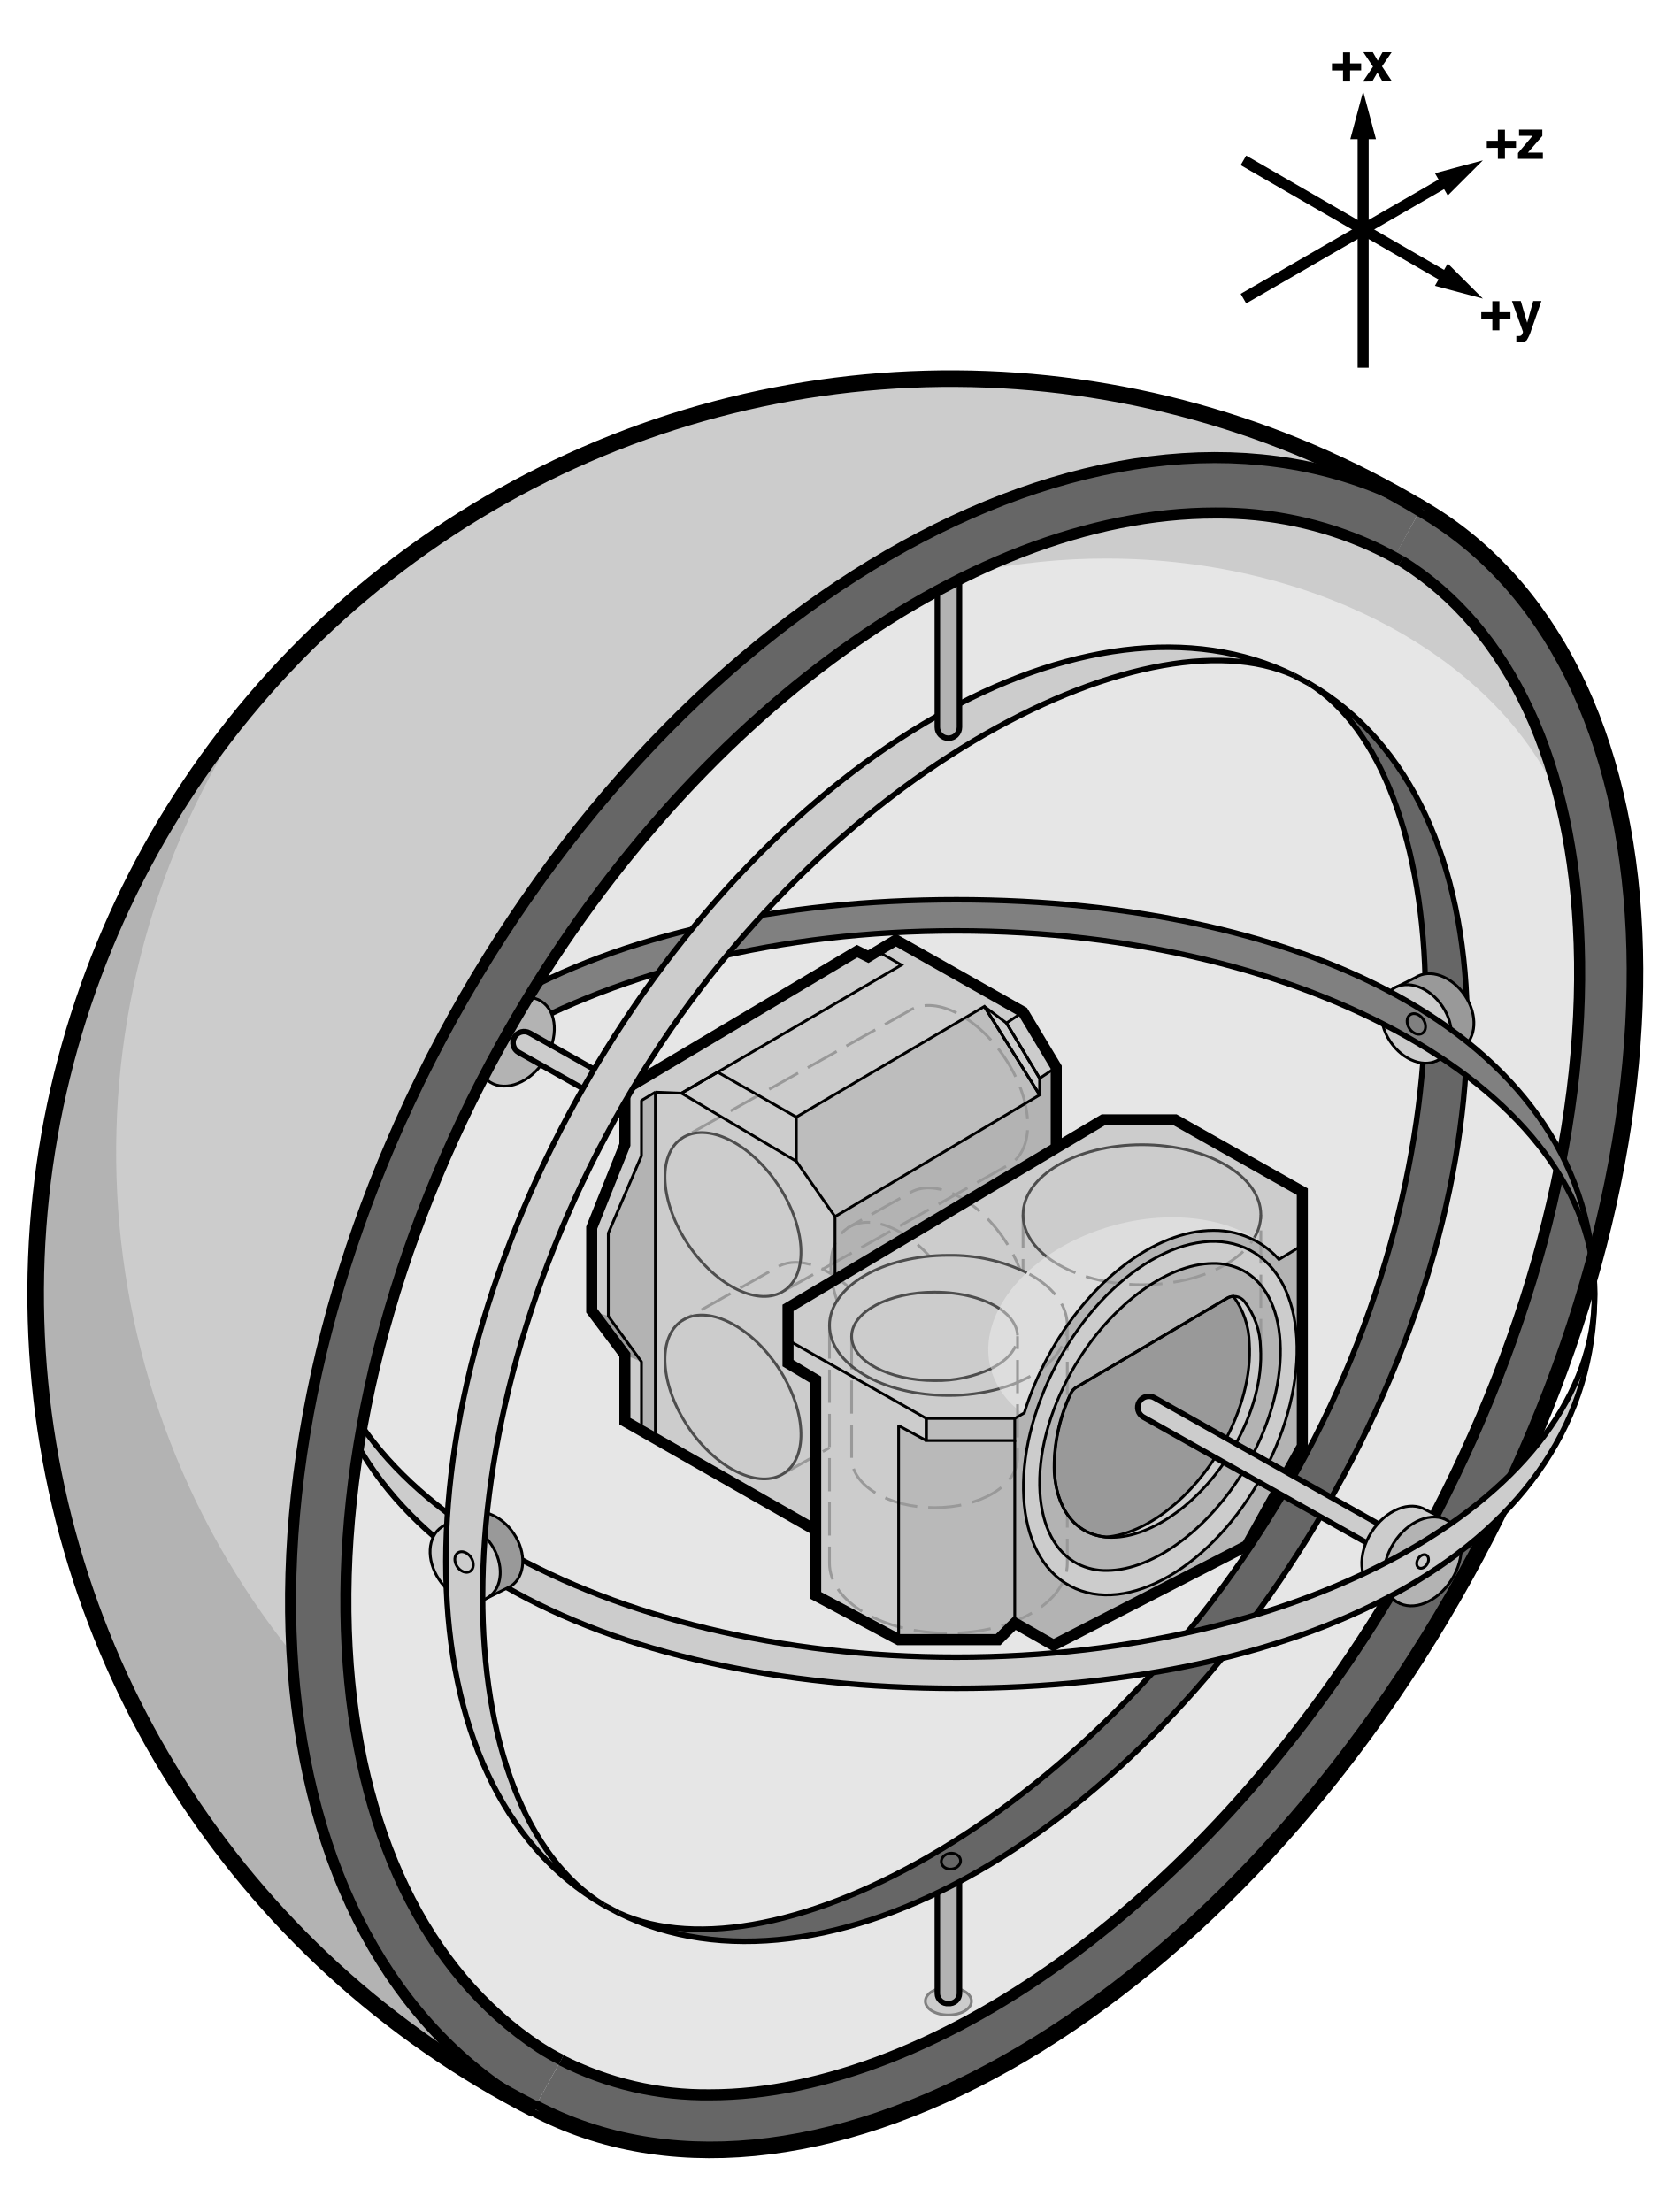
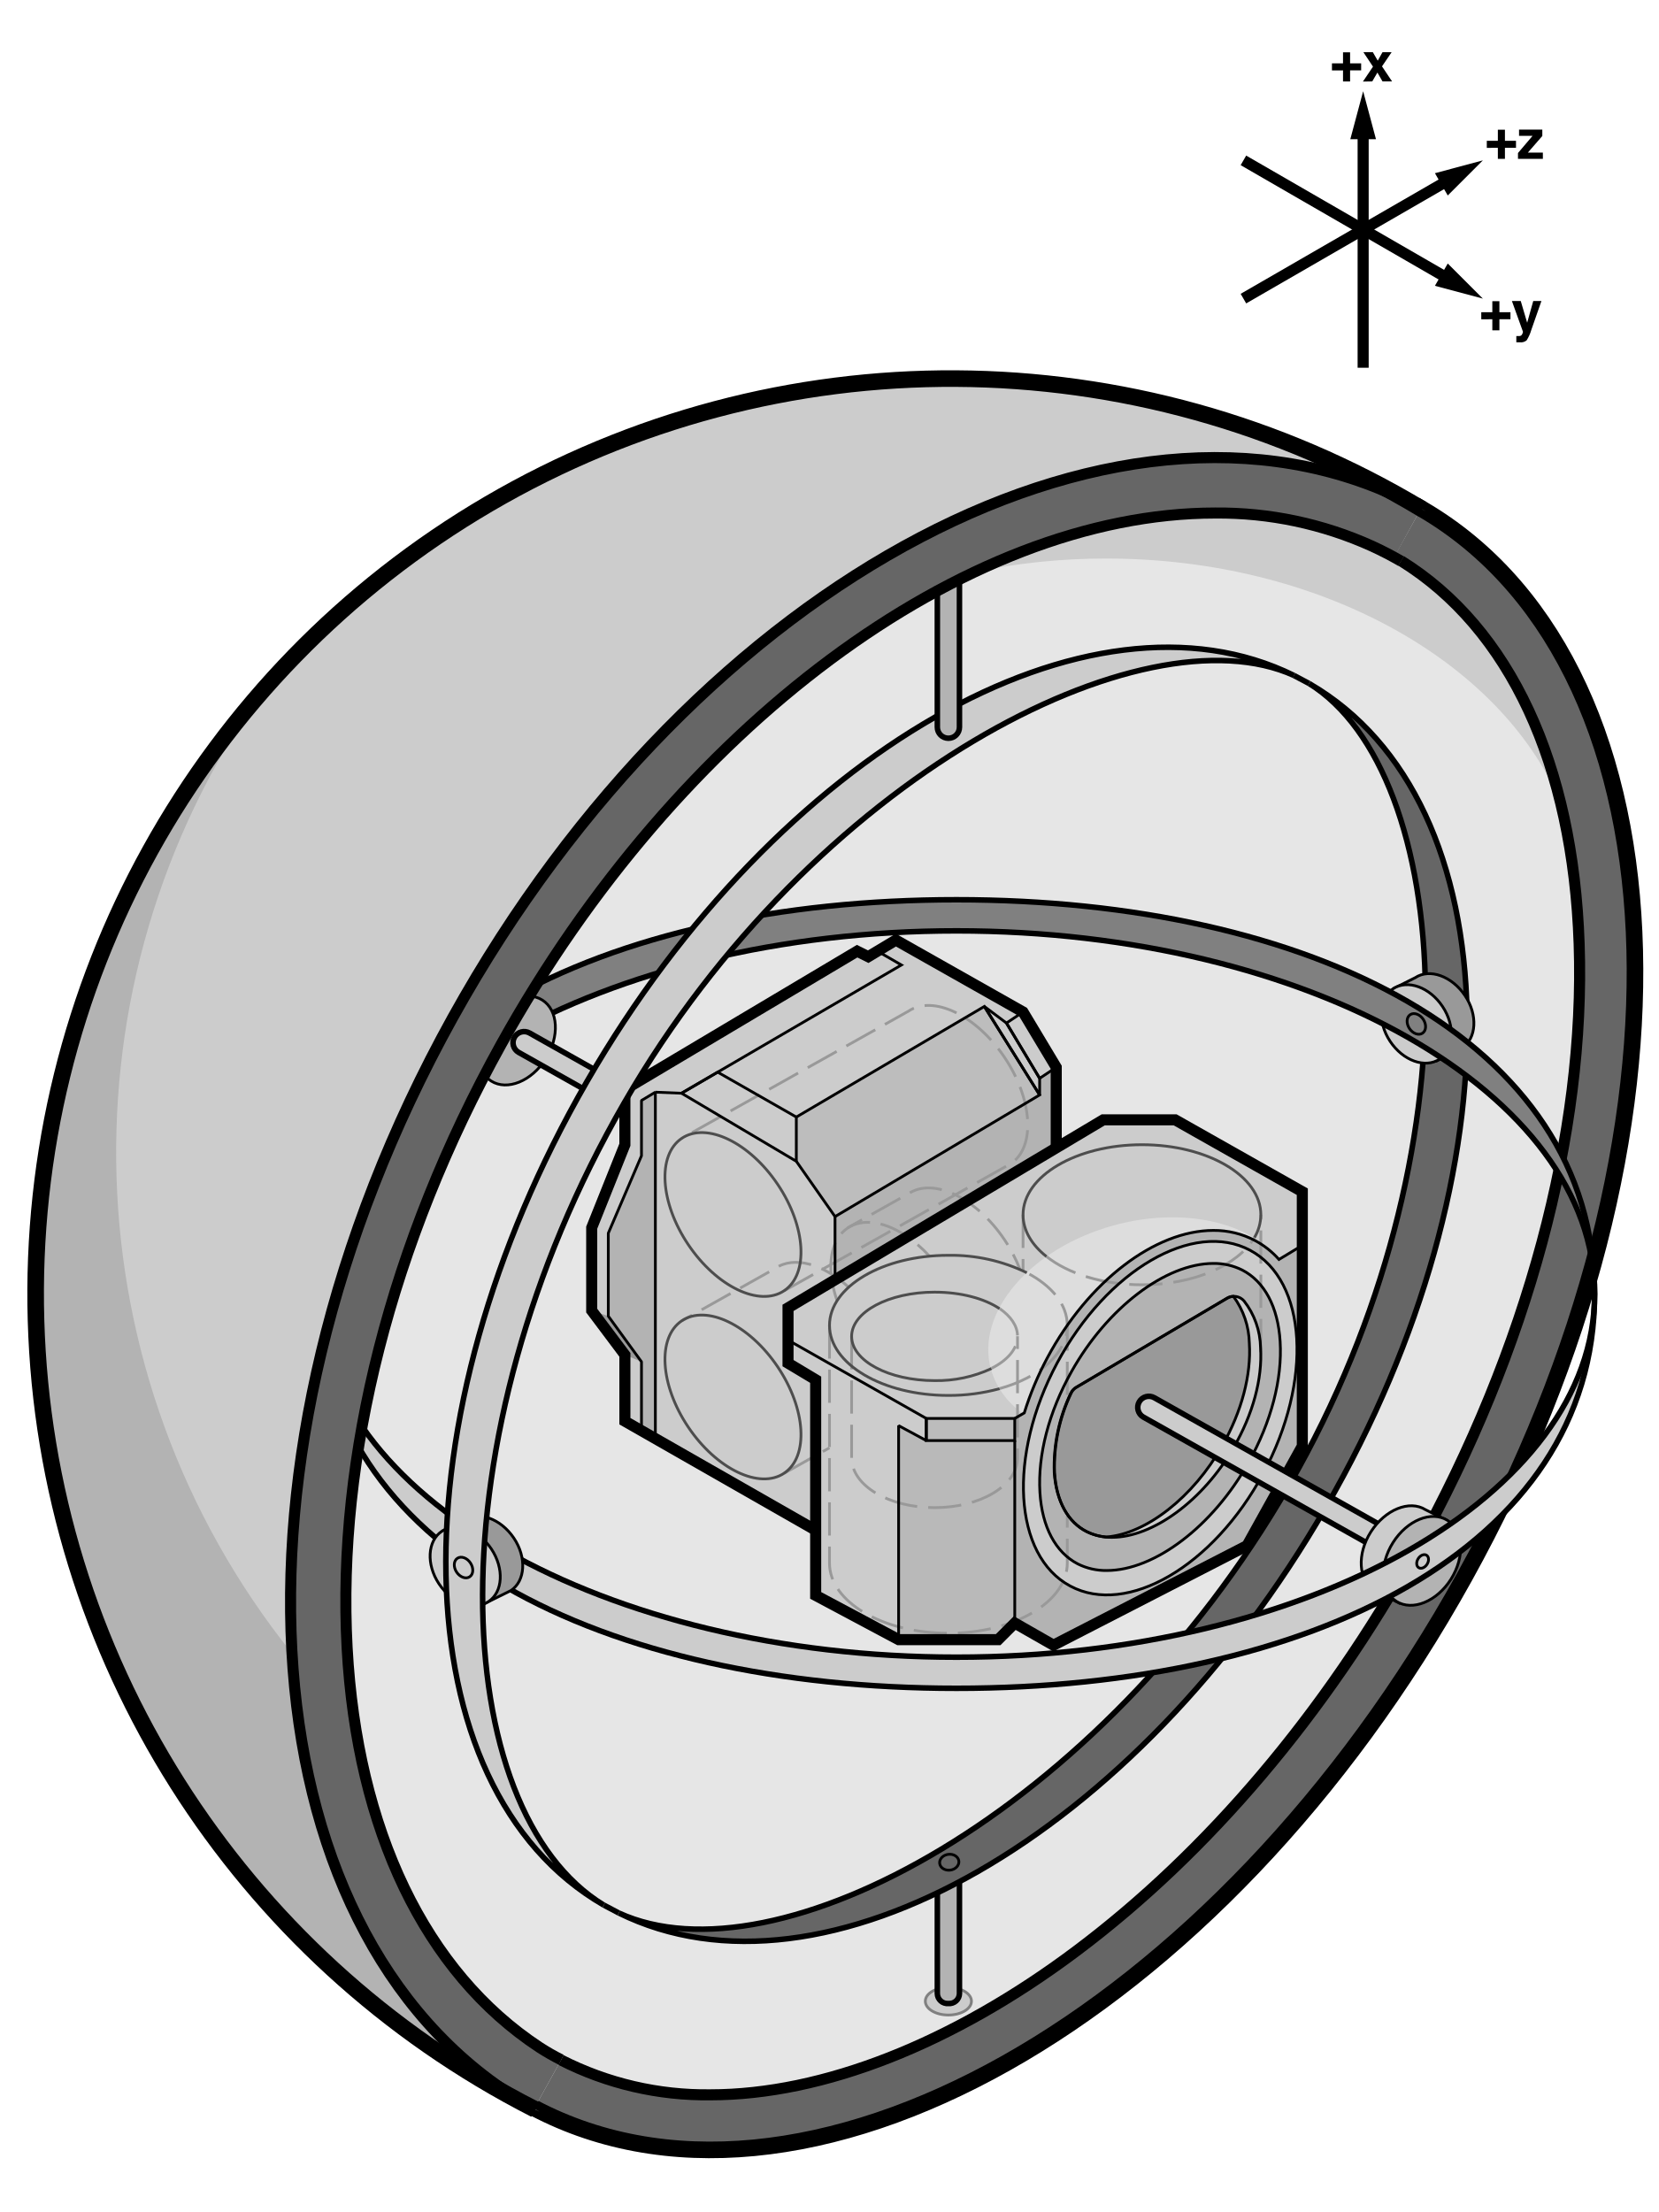
<svg xmlns="http://www.w3.org/2000/svg" viewBox="0 0 300 400">
  <defs>
    <style>.cls-1{fill:#e6e6e6;}.cls-19,.cls-2,.cls-22,.cls-24{fill:#ccc;}.cls-21,.cls-3{fill:#666;}.cls-12,.cls-13,.cls-14,.cls-15,.cls-16,.cls-17,.cls-18,.cls-27,.cls-4,.cls-5{fill:none;}.cls-17,.cls-18,.cls-20,.cls-21,.cls-22,.cls-23,.cls-24,.cls-26,.cls-27,.cls-4,.cls-5{stroke:#000;}.cls-12,.cls-13,.cls-14,.cls-15,.cls-16,.cls-18,.cls-19,.cls-20,.cls-21,.cls-22,.cls-23,.cls-24,.cls-26,.cls-27,.cls-4,.cls-5{stroke-miterlimit:10;}.cls-4{stroke-width:3px;}.cls-5{stroke-width:2px;}.cls-6{fill:#bdbdbd;}.cls-23,.cls-7{fill:#999;}.cls-20,.cls-26,.cls-8{fill:#b3b3b3;}.cls-9{fill:#ddd;}.cls-10{fill:#bcbcbc;}.cls-11{fill:#b9b9b9;}.cls-12,.cls-13,.cls-14,.cls-15{stroke:#999;}.cls-12,.cls-13,.cls-14,.cls-15,.cls-16,.cls-17,.cls-18,.cls-19,.cls-23,.cls-24,.cls-26{stroke-width:0.5px;}.cls-12{stroke-dasharray:6 2;}.cls-14{stroke-dasharray:5.96 1.99;}.cls-15{stroke-dasharray:5.79 1.93;}.cls-16{stroke:#4d4d4d;}.cls-17{stroke-linejoin:bevel;}.cls-19{stroke:gray;}.cls-25{fill:gray;}</style>
  </defs>
  <g id="lower_shell" data-name="lower shell">
    <path class="cls-1" d="M128.46,378.77a57,57,0,0,1-30.9-8.55C76.93,356.66,64.58,331,62.77,298c-1.89-34.59,8-73.34,27.83-109.1,31.88-57.5,83.79-96.13,129.17-96.13a67.32,67.32,0,0,1,28.37,6c1.77.81,3.52,1.72,5.21,2.7,19.67,12.19,31.11,36.78,32.21,69.27,1.17,34.29-9.3,73.21-29.48,109.6-16.41,29.6-37.66,54.68-61.45,72.52-22.33,16.74-45.83,26-66.18,26Z" />
    <path class="cls-2" d="M200,101c38.63,0,71.3,18.51,82.16,44-4.88-19.77-14.73-34.84-28.81-43.56-1.69-1-3.44-1.89-5.21-2.7a67.32,67.32,0,0,0-28.37-6c-14.18,0-29,3.77-43.65,10.72A116.38,116.38,0,0,1,200,101Z" />
    <path class="cls-3" d="M258.49,92.85c-.51-.3-1-.57-1.55-.85l-4.85,8.74c.42.23.84.45,1.26.69,19.67,12.19,31.11,36.78,32.21,69.27,1.17,34.29-9.3,73.21-29.48,109.6-16.41,29.6-37.66,54.68-61.45,72.52-22.33,16.74-45.83,26-66.18,26h0a57.89,57.89,0,0,1-27-6.3l-4.85,8.75c49.29,25.85,124.23-16.8,168.19-96.08C308.4,206.56,305.32,121.71,258.49,92.85Z" />
    <path class="cls-4" d="M95.33,380.52c49.27,27.31,125.16-15.39,169.51-95.38s40.36-166.48-8.91-193.79" />
    <path class="cls-5" d="M253.35,101.42c19.67,12.19,31.11,36.78,32.21,69.27,1.17,34.29-9.3,73.21-29.48,109.6-16.41,29.6-37.66,54.68-61.45,72.52-22.33,16.74-45.83,26-66.18,26h0a57.9,57.9,0,0,1-27-6.29" />
  </g>
  <g id="stable_member_1" data-name="stable member 1">
    <polygon class="cls-2" points="191 252 191 193 185 183 162 170 157 173 155 172 113 197 113 207 107 222 107 237 113 245 113 257 151 278.71 191 252" />
    <polygon class="cls-6" points="144 202 178 182 188 198 151 220 144 210 144 202" />
    <polygon class="cls-7" points="113 245 116 246.25 110 238 107 237 113 245" />
    <polygon class="cls-8" points="116 199 118.51 197.5 118.51 260.15 116 258.71 116 246.25 110 238 110 223 116 209 116 199" />
    <polygon class="cls-8" points="151 278.71 151 220 188 198 188 195 191 193 191 252 151 278.71" />
  </g>
  <g id="s.m._2_fill" data-name="s.m. 2 fill">
    <polygon class="cls-2" points="142.5 246.5 142.5 236.5 199.5 202.5 212.5 202.5 235.5 215.5 235.5 261.5 225.5 279.5 190.5 297.5 183.5 293.5 180.5 296.5 162.5 296.5 147.5 288.5 147.5 249.5 142.5 246.5" />
    <path class="cls-9" d="M185.22,255.47a56.85,56.85,0,0,1,4.19-10c7.38-13.78,19.45-23,30-23a15.86,15.86,0,0,1,7.58,1.85,15.56,15.56,0,0,1,4.29,3.4l0,0c-5.44-6.78-17.45-9.53-29.85-6.14-15.09,4.13-25.05,15.79-22.25,26a14.63,14.63,0,0,0,5.78,8Z" />
    <rect class="cls-10" x="167.5" y="256.5" width="16" height="4" />
    <polygon class="cls-11" points="162.5 296.5 162.5 257.8 167.5 260.5 183.5 260.5 183.5 293.5 180.5 296.5 162.5 296.5" />
    <path class="cls-8" d="M183.5,256.5l1.72-1a56.85,56.85,0,0,1,4.19-10c7.38-13.78,19.45-23,30-23a15.86,15.86,0,0,1,7.58,1.85,15.56,15.56,0,0,1,4.29,3.4l4.19-2.53V261.5l-10,18-35,18-7-4Z" />
    <path class="cls-2" d="M222.54,234.5a2.44,2.44,0,0,1,.52-.08A2.38,2.38,0,0,0,222.54,234.5Z" />
    <path class="cls-2" d="M221.93,234.75a2.32,2.32,0,0,1,.51-.22A2.37,2.37,0,0,0,221.93,234.75Z" />
    <path class="cls-2" d="M199,277.79l-.53-.12Z" />
    <path class="cls-2" d="M197.9,277.52l-.4-.13Z" />
    <path class="cls-2" d="M228,243.7a14.15,14.15,0,0,0-3-8.46,2.37,2.37,0,0,0-1.88-.82,14.81,14.81,0,0,1,2.89,8.49c.36,5.75-1.38,12.32-4.89,18.52-5.29,9.34-13.8,16-21,16.52l-.63-.08a11.08,11.08,0,0,0,1.67.14h0c7.42,0,16.47-6.66,22-16.2C226.57,255.75,228.31,249.32,228,243.7Z" />
    <path class="cls-7" d="M196.58,277a9.68,9.68,0,0,0,3.45.94c7.23-.55,15.74-7.18,21-16.52,3.51-6.2,5.25-12.77,4.89-18.52a14.81,14.81,0,0,0-2.89-8.49,2.37,2.37,0,0,0-1.14.33l-27.25,16.1a2.4,2.4,0,0,0-1,1.07,30.87,30.87,0,0,0-3,14.38C191,271.49,193.13,275.29,196.58,277Z" />
    <path class="cls-2" d="M226.07,226.07c-10.29-5.51-25.91,3.61-34.9,20.37s-7.93,34.83,2.36,40.34,25.91-3.61,34.9-20.37S236.36,231.59,226.07,226.07Zm-.29,38.37C219.33,276,208.78,284,200.12,284h0a11.34,11.34,0,0,1-5.23-1.2c-4-2.07-6.46-6.66-6.84-12.92-.41-6.78,1.61-14.54,5.71-21.85,6.45-11.51,17-19.56,25.66-19.56a11.33,11.33,0,0,1,5.23,1.2c4,2.07,6.46,6.66,6.84,12.92C231.9,249.37,229.87,257.13,225.78,264.45Z" />
  </g>
  <g id="s.m.1_accel" data-name="s.m.1 accel">
    <path class="cls-12" d="M141.81,233.41l41-23c4.47-3,3.95-11.61-1.17-19.22s-12.89-11.34-17.36-8.34l-41,23" />
    <line class="cls-13" x1="153.26" y1="222.04" x2="155.88" y2="220.57" />
    <path class="cls-14" d="M157.61,219.6l6.68-3.75c4.47-3,12.24.73,17.36,8.34q.59.88,1.1,1.77" />
    <path class="cls-13" d="M183.21,226.83a26,26,0,0,1,1.24,2.73" />
    <path class="cls-12" d="M153.47,232.77c-4.59-4.19-9.87-5.75-13.24-3.42l-16.95,9.51" />
    <path class="cls-12" d="M141.81,266.41l8.19-4.6" />
    <path class="cls-13" d="M168.08,227.16a24.91,24.91,0,0,0-2.15-2.09" />
    <path class="cls-15" d="M164.41,223.87c-4-2.88-8.25-3.73-11.13-1.8-2.53,1.7-3.46,5.19-2.87,9.28" />
    <path class="cls-13" d="M150.58,232.31a21.62,21.62,0,0,0,.79,2.89" />
    <ellipse class="cls-16" cx="132.54" cy="219.63" rx="9.75" ry="16.6" transform="translate(-99.98 111.29) rotate(-33.91)" />
    <ellipse class="cls-16" cx="132.54" cy="252.63" rx="9.75" ry="16.6" transform="translate(-118.39 116.9) rotate(-33.91)" />
  </g>
  <g id="s.m.2_accel" data-name="s.m.2 accel">
    <line class="cls-12" x1="228" y1="244.5" x2="228" y2="219.67" />
    <line class="cls-12" x1="185" y1="219.67" x2="185" y2="229.81" />
    <path class="cls-12" d="M150,239.67v43c0,7,9.63,12.67,21.5,12.67s21.5-5.67,21.5-12.67v-43" />
    <path class="cls-12" d="M154,241.63v22c0,5,6.72,9,15,9s15-4,15-9v-22" />
    <path class="cls-16" d="M226.83,223.81a8.12,8.12,0,0,0,1.17-4.14c0-7-9.63-12.67-21.5-12.67S185,212.67,185,219.67c0,2.84,1.58,5.46,4.26,7.57" />
    <path class="cls-12" d="M189.26,227.23c3.92,3.1,10.18,5.1,17.24,5.1,9.41,0,17.41-3.56,20.33-8.53" />
    <path class="cls-16" d="M185.68,230.15A31.31,31.31,0,0,0,171.5,227c-11.87,0-21.5,5.67-21.5,12.67s9.63,12.67,21.5,12.67a34.34,34.34,0,0,0,9.27-1.23" />
    <path class="cls-12" d="M180.77,251.1c7.23-2,12.23-6.39,12.23-11.43,0-3.79-2.83-7.2-7.32-9.52" />
    <path class="cls-16" d="M180.77,236.66c-2.75-1.85-7-3-11.77-3-8.28,0-15,3.58-15,8s6.72,8,15,8a23.36,23.36,0,0,0,10.3-2.19" />
    <path class="cls-12" d="M179.3,247.44c2.89-1.46,4.7-3.52,4.7-5.81,0-1.87-1.21-3.6-3.23-5" />
  </g>
  <g id="s.m.1_stroke" data-name="s.m.1 stroke">
    <polyline class="cls-5" points="191 207.57 191 193 185 183 162 170 157 173 155 172 113 197 113 207 107 222 107 237 113 245 113 257 147.5 276.71" />
    <polygon class="cls-17" points="116 199 116 209 110 223 110 238 116 246.25 116 258.71 118.51 260.15 118.51 197.5 116 199" />
    <polyline class="cls-18" points="118.51 197.5 123.24 197.69 163 174.5 158.67 172" />
    <polygon class="cls-18" points="123.24 197.69 144 210 144 202 129.78 193.88 123.24 197.69" />
    <polyline class="cls-18" points="144 210 151 220 188 198 178 182 144 202" />
    <line class="cls-18" x1="151" y1="220" x2="151" y2="231.43" />
    <polygon class="cls-17" points="178 182 182 185 188 195 188 198 178 182" />
    <polygon class="cls-18" points="185 183 182 185 188 195 191 193 185 183" />
  </g>
  <g id="s.m._2_stroke" data-name="s.m. 2 stroke">
    <polygon class="cls-5" points="142.5 246.5 142.5 236.5 199.5 202.5 212.5 202.5 235.5 215.5 235.5 261.5 225.5 279.5 190.5 297.5 183.5 293.5 180.5 296.5 162.5 296.5 147.5 288.5 147.5 249.5 142.5 246.5" />
    <polygon class="cls-17" points="142.5 246.5 142.5 242.33 167.5 256.5 167.5 260.5 162.5 257.8 162.5 296.5 147.5 288.5 147.5 249.5 142.5 246.5" />
    <rect class="cls-18" x="167.5" y="256.5" width="16" height="4" />
    <line class="cls-17" x1="183.5" y1="293.5" x2="183.5" y2="260.5" />
    <path class="cls-18" d="M183.5,256.5l1.72-1a56.85,56.85,0,0,1,4.19-10c7.38-13.78,19.45-23,30-23a15.86,15.86,0,0,1,7.58,1.85,15.56,15.56,0,0,1,4.29,3.4l4.19-2.53" />
    <ellipse class="cls-18" cx="209.8" cy="256.43" rx="34.44" ry="21.14" transform="translate(-115.32 320.23) rotate(-61.81)" />
    <path class="cls-18" d="M200.12,284a11.34,11.34,0,0,1-5.23-1.2c-4-2.07-6.46-6.66-6.84-12.92-.41-6.78,1.61-14.54,5.71-21.85,6.45-11.51,17-19.56,25.66-19.56a11.33,11.33,0,0,1,5.23,1.2c4,2.07,6.46,6.66,6.84,12.92.41,6.78-1.61,14.54-5.71,21.86C219.33,276,208.78,284,200.12,284Z" />
    <path class="cls-18" d="M223.06,261.8c3.51-6.06,5.25-12.49,4.89-18.1a14.15,14.15,0,0,0-3-8.46,2.38,2.38,0,0,0-3-.49l-27.25,16.1a2.4,2.4,0,0,0-1,1.07,30.87,30.87,0,0,0-3,14.38c.33,5.19,2.41,9,5.87,10.7a10,10,0,0,0,4.48,1h0C208.49,278,217.54,271.34,223.06,261.8Z" />
    <path class="cls-18" d="M196.58,277a9.68,9.68,0,0,0,3.45.94c7.23-.55,15.74-7.18,21-16.52,3.51-6.2,5.25-12.77,4.89-18.52a14.81,14.81,0,0,0-2.89-8.49,2.37,2.37,0,0,0-1.14.33l-27.25,16.1a2.4,2.4,0,0,0-1,1.07,30.87,30.87,0,0,0-3,14.38C191,271.49,193.13,275.29,196.58,277Z" />
  </g>
  <g id="rings_rods" data-name="rings/rods">
    <ellipse class="cls-19" cx="171.5" cy="361.88" rx="4.17" ry="2.5" />
    <path class="cls-20" d="M171.5,362.3a1.84,1.84,0,0,1-2-1.8V338.25a2,2,0,0,1,4,0V360.5A1.84,1.84,0,0,1,171.5,362.3Z" />
    <path class="cls-21" d="M236.73,123.6c25.84,16,31.5,84.12-3.71,145.12-34.09,59.05-92.83,90.24-121.12,77.21,37,18.28,93.47-13.8,127.84-73.33C275,211.6,273.61,144.89,236.73,123.6Z" />
    <path class="cls-22" d="M257.25,284.38a2,2,0,0,1-1-.26l-49.5-27.87a2,2,0,0,1,2-3.49l49.5,27.88a2,2,0,0,1-1,3.74Z" />
    <path class="cls-23" d="M251.91,178.8l4-2c2.62-1.74,6.63-.29,9,3.22s2.09,7.77-.52,9.5l-4.76,2.4" />
    <ellipse class="cls-24" cx="256.12" cy="185.16" rx="5.69" ry="7.63" transform="translate(-59.66 172.34) rotate(-33.54)" />
    <path class="cls-25" d="M173,168.33c63.73,0,115.4,29.4,115.4,65.67,0-46-51.66-71.3-115.4-71.3S57.56,188,57.56,234C57.56,197.73,109.23,168.33,173,168.33Z" />
-     <path class="cls-24" d="M261.87,275.06l-4-2c-2.89-1.83-7.31,0-9.87,4s-2.28,8.8.62,10.63l4.73,2.37" />
-     <ellipse class="cls-26" cx="257.25" cy="282.38" rx="8.66" ry="6.2" transform="translate(-118.88 348.98) rotate(-57.71)" />
+     <path class="cls-24" d="M261.77,275l-4-2c-2.89-1.83-7.31,0-9.87,4s-2.28,8.8.62,10.63l4.73,2.37" />
+     <ellipse class="cls-26" cx="257.15" cy="282.27" rx="8.66" ry="6.2" transform="translate(-118.85 348.85) rotate(-57.71)" />
    <path class="cls-2" d="M173,299.67c-63.73,0-115.4-29.4-115.4-65.67,0,46,51.66,71.3,115.4,71.3S288.35,280,288.35,234C288.35,270.27,236.69,299.67,173,299.67Z" />
    <ellipse class="cls-27" cx="172.96" cy="234" rx="115.4" ry="65.67" />
    <path class="cls-27" d="M288.35,234c0-46-51.66-71.3-115.4-71.3S57.56,188,57.56,234s51.66,71.3,115.4,71.3S288.35,280,288.35,234Z" />
-     <path class="cls-23" d="M79.91,276.1l4-2c2.62-1.74,6.63-.29,9,3.22s2.09,7.77-.52,9.5l-4.76,2.4" />
-     <ellipse class="cls-24" cx="84.12" cy="282.46" rx="5.69" ry="7.63" transform="translate(-142.06 93.51) rotate(-33.54)" />
-     <ellipse class="cls-26" cx="93.25" cy="188.38" rx="8.66" ry="6.2" transform="translate(-115.81 166.57) rotate(-57.71)" />
+     <path class="cls-23" d="M79.91,276.9l4-2c2.62-1.74,6.63-.29,9,3.22s2.09,7.77-.52,9.5L87.58,290" />
+     <ellipse class="cls-24" cx="84.12" cy="283.26" rx="5.69" ry="7.63" transform="translate(-142.5 93.64) rotate(-33.54)" />
+     <ellipse class="cls-26" cx="93.45" cy="188.17" rx="8.66" ry="6.2" transform="translate(-115.55 166.64) rotate(-57.71)" />
    <path class="cls-22" d="M105.41,196.85l-11.63-6.55a2,2,0,1,1,2-3.49l11.68,6.58" />
    <path class="cls-22" d="M112.91,199.38c34-58.94,93.87-89.6,121.09-77.23C197,103.9,140.54,136,106.18,195.5c-35.22,61-33.87,127.71,3,149C81,327.33,77.69,260.38,112.91,199.38Z" />
    <line class="cls-27" x1="233.99" y1="122.15" x2="236.73" y2="123.6" />
    <line class="cls-27" x1="109.19" y1="344.5" x2="111.89" y2="345.93" />
-     <ellipse class="cls-18" cx="83.92" cy="282.46" rx="1.5" ry="2.01" transform="translate(-142.09 93.4) rotate(-33.54)" />
+     <ellipse class="cls-18" cx="83.82" cy="283.46" rx="1.5" ry="2.01" transform="translate(-142.66 93.51) rotate(-33.54)" />
    <ellipse class="cls-18" cx="256.12" cy="185.16" rx="1.5" ry="2.01" transform="translate(-59.66 172.34) rotate(-33.54)" />
    <ellipse class="cls-18" cx="257.25" cy="282.38" rx="1.33" ry="0.95" transform="translate(-118.88 348.98) rotate(-57.71)" />
    <path class="cls-20" d="M171.5,133.5a2,2,0,0,1-2-2V97.25a2,2,0,0,1,4,0V131.5A2,2,0,0,1,171.5,133.5Z" />
-     <ellipse class="cls-18" cx="171.3" cy="337.69" rx="1.75" ry="1.44" transform="matrix(0.99, -0.13, 0.13, 0.99, -41.53, 24.51)" />
+     <ellipse class="cls-18" cx="171" cy="337.89" rx="1.75" ry="1.44" transform="matrix(0.99, -0.13, 0.13, 0.99, -41.56, 24.47)" />
  </g>
  <g id="upper_shell" data-name="upper shell">
    <path class="cls-3" d="M97.56,370.23C76.93,356.66,64.58,331,62.77,298c-1.89-34.59,8-73.34,27.83-109.1,31.88-57.5,83.79-96.13,129.17-96.13a67.32,67.32,0,0,1,28.37,6c1.34.62,2.65,1.3,4,2L256.94,92c-1.52-.84-3.05-1.63-4.62-2.35C199.92,65.51,124.81,106.55,81.86,184s-38,163,10.29,194.61q2.21,1.4,4.5,2.59l4.85-8.75C100.16,371.78,98.84,371,97.56,370.23Z" />
    <path class="cls-2" d="M213.81,73.83a164.61,164.61,0,0,1,44.07,18.67c-52.53-29.89-131.52,11.28-176,91.53S44.3,353.2,97.57,381.86a165.56,165.56,0,0,1,116.24-308Z" />
    <path class="cls-8" d="M52.82,299a144.86,144.86,0,0,1-5.46-173.9A165.54,165.54,0,0,0,97.57,381.86C70.13,367.1,55,336.35,52.82,299Z" />
    <path class="cls-4" d="M257.19,92.08A165.53,165.53,0,1,0,96.75,381.44" />
    <path class="cls-5" d="M257.18,92.1c-52.53-29.12-131,12-175.32,91.93S44.23,352.3,96.76,381.42" />
    <path class="cls-5" d="M101.49,372.48q-2-1-3.93-2.25C76.93,356.66,64.58,331,62.77,298c-1.89-34.59,8-73.34,27.83-109.1,31.88-57.5,83.79-96.13,129.17-96.13a67.32,67.32,0,0,1,28.37,6c1.77.81,3.52,1.72,5.21,2.7" />
  </g>
  <g id="compass_rose" data-name="compass rose">
    <line class="cls-5" x1="246.5" y1="66.5" x2="246.5" y2="23.59" />
    <polygon points="248.82 25.17 246.5 16.5 244.18 25.17 248.82 25.17" />
    <line class="cls-5" x1="224.85" y1="54" x2="262.01" y2="32.54" />
    <polygon points="261.8 35.35 268.15 29 259.48 31.32 261.8 35.35" />
    <line class="cls-5" x1="224.85" y1="29" x2="262.01" y2="50.46" />
    <polygon points="259.48 51.68 268.15 54 261.8 47.65 259.48 51.68" />
    <path d="M240.86,12.74V11.46h2v-2h1.28v2h2v1.27h-2v2h-1.28v-2Z" />
    <path d="M246.46,14.75l1.82-2.7-1.74-2.62h1.71l.89,1.54L250,9.44h1.65L249.91,12l1.82,2.72H250l-.92-1.6-.93,1.6Z" />
    <path d="M268.86,26.74V25.46h2v-2h1.28v2h2v1.27h-2v2h-1.28v-2Z" />
    <path d="M274.69,24.56V23.43h4.21v1.16l-2.61,3H279v1.14H274.5V27.67l2.64-3.11Z" />
    <path d="M267.86,57.74V56.46h2v-2h1.28v2h2v1.27h-2v2h-1.28v-2Z" />
    <path d="M274.2,60.77h.18a2.23,2.23,0,0,0,.39,0,.7.7,0,0,0,.31-.11.75.75,0,0,0,.23-.35.83.83,0,0,0,.09-.32l-2-5.56H275l1.16,3.93,1.1-3.93h1.48l-1.83,5.23a7.37,7.37,0,0,1-.84,1.88,1.59,1.59,0,0,1-1.23.36h-.3l-.34,0Z" />
  </g>
</svg>
